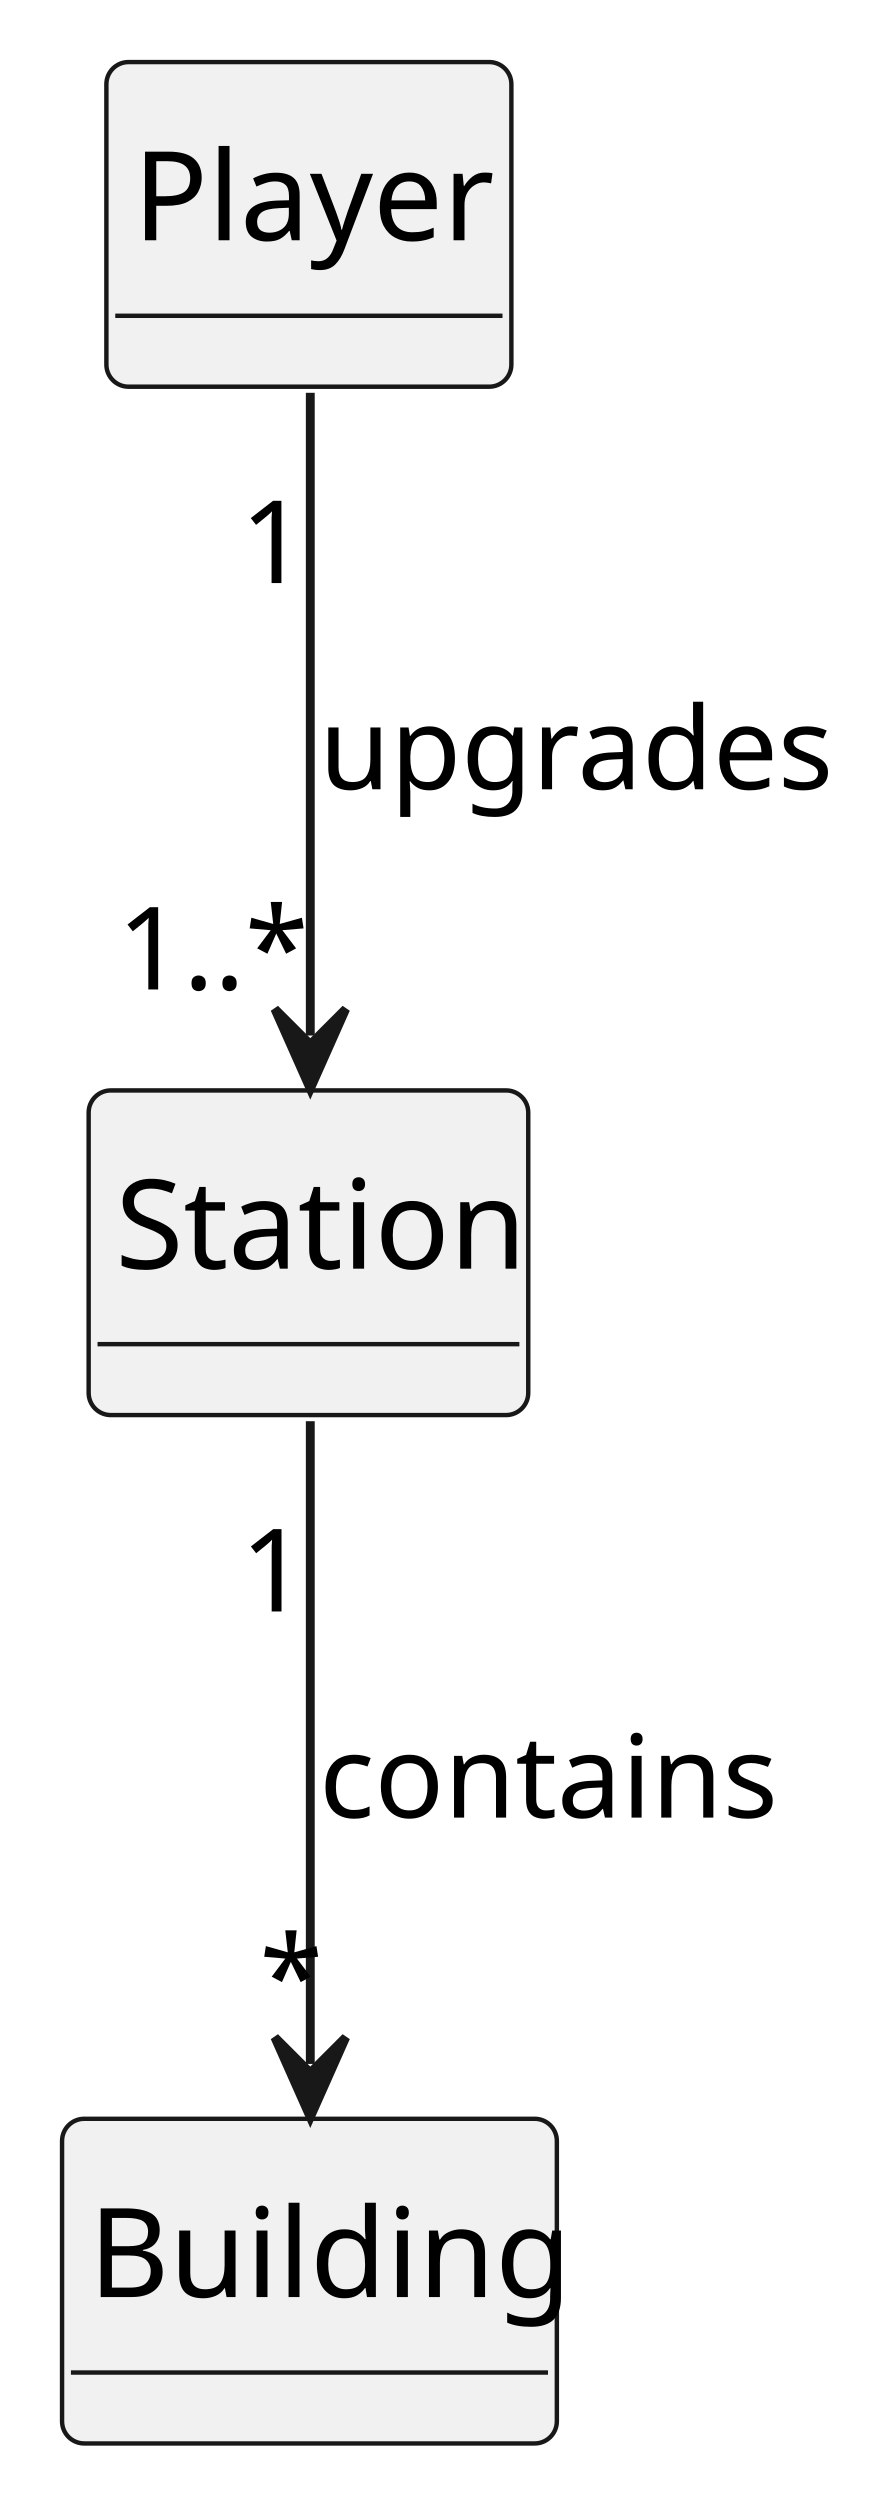
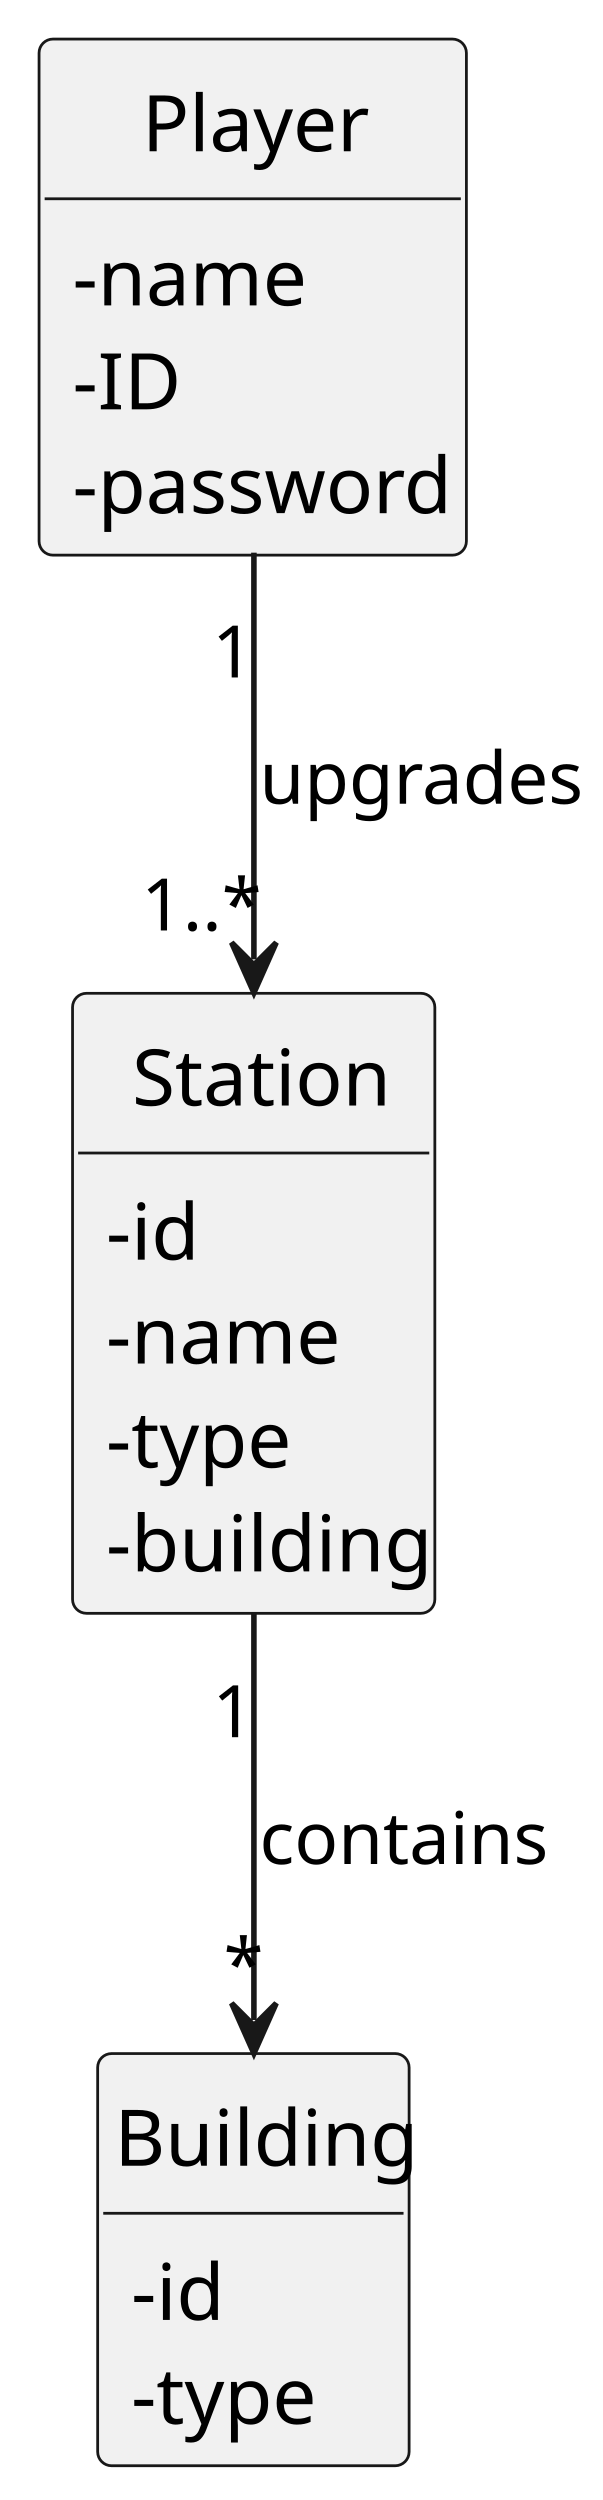
- <svg xmlns="http://www.w3.org/2000/svg" contentStyleType="text/css" height="282px" preserveAspectRatio="none" style="width:98px;height:282px;background:#FFFFFF;" version="1.1" viewBox="0 0 98 282" width="98px" zoomAndPan="magnify">
+ <svg xmlns="http://www.w3.org/2000/svg" contentStyleType="text/css" height="448px" preserveAspectRatio="none" style="width:108px;height:448px;background:#FFFFFF;" version="1.1" viewBox="0 0 108 448" width="108px" zoomAndPan="magnify">
  <defs />
  <g>
    <g id="elem_Player">
-       <rect codeLine="10" fill="#F1F1F1" height="36.621" id="Player" rx="2.5" ry="2.5" style="stroke:#181818;stroke-width:0.5;" width="45.683" x="12" y="7" />
-       <text fill="#000000" font-family="sans-serif" font-size="14" lengthAdjust="spacing" textLength="39.683" x="15" y="27.107">Player</text>
-       <line style="stroke:#181818;stroke-width:0.5;" x1="13" x2="56.683" y1="35.621" y2="35.621" />
+       <rect codeLine="10" fill="#F1F1F1" height="92.484" id="Player" rx="2.5" ry="2.5" style="stroke:#181818;stroke-width:0.5;" width="76.579" x="7" y="7" />
+       <text fill="#000000" font-family="sans-serif" font-size="14" lengthAdjust="spacing" textLength="39.683" x="25.448" y="27.107">Player</text>
+       <line style="stroke:#181818;stroke-width:0.5;" x1="8" x2="82.579" y1="35.621" y2="35.621" />
+       <text fill="#000000" font-family="sans-serif" font-size="14" lengthAdjust="spacing" textLength="39.683" x="13" y="54.728">-name</text>
+       <text fill="#000000" font-family="sans-serif" font-size="14" lengthAdjust="spacing" textLength="18.662" x="13" y="73.35">-ID</text>
+       <text fill="#000000" font-family="sans-serif" font-size="14" lengthAdjust="spacing" textLength="64.579" x="13" y="91.971">-password</text>
    </g>
    <g id="elem_Station">
-       <rect codeLine="14" fill="#F1F1F1" height="36.621" id="Station" rx="2.5" ry="2.5" style="stroke:#181818;stroke-width:0.5;" width="49.586" x="10" y="123" />
-       <text fill="#000000" font-family="sans-serif" font-size="14" lengthAdjust="spacing" textLength="43.586" x="13" y="143.107">Station</text>
-       <line style="stroke:#181818;stroke-width:0.5;" x1="11" x2="58.586" y1="151.621" y2="151.621" />
+       <rect codeLine="16" fill="#F1F1F1" height="111.106" id="Station" rx="2.5" ry="2.5" style="stroke:#181818;stroke-width:0.5;" width="64.924" x="13" y="178" />
+       <text fill="#000000" font-family="sans-serif" font-size="14" lengthAdjust="spacing" textLength="43.586" x="23.669" y="198.107">Station</text>
+       <line style="stroke:#181818;stroke-width:0.5;" x1="14" x2="76.924" y1="206.621" y2="206.621" />
+       <text fill="#000000" font-family="sans-serif" font-size="14" lengthAdjust="spacing" textLength="15.559" x="19" y="225.728">-id</text>
+       <text fill="#000000" font-family="sans-serif" font-size="14" lengthAdjust="spacing" textLength="39.683" x="19" y="244.35">-name</text>
+       <text fill="#000000" font-family="sans-serif" font-size="14" lengthAdjust="spacing" textLength="31.124" x="19" y="262.971">-type</text>
+       <text fill="#000000" font-family="sans-serif" font-size="14" lengthAdjust="spacing" textLength="52.924" x="19" y="281.592">-building</text>
    </g>
    <g id="elem_Building">
-       <rect codeLine="18" fill="#F1F1F1" height="36.621" id="Building" rx="2.5" ry="2.5" style="stroke:#181818;stroke-width:0.5;" width="55.813" x="7" y="239" />
-       <text fill="#000000" font-family="sans-serif" font-size="14" lengthAdjust="spacing" textLength="49.813" x="10" y="259.107">Building</text>
-       <line style="stroke:#181818;stroke-width:0.5;" x1="8" x2="61.813" y1="267.621" y2="267.621" />
+       <rect codeLine="23" fill="#F1F1F1" height="73.863" id="Building" rx="2.5" ry="2.5" style="stroke:#181818;stroke-width:0.5;" width="55.813" x="17.5" y="368" />
+       <text fill="#000000" font-family="sans-serif" font-size="14" lengthAdjust="spacing" textLength="49.813" x="20.5" y="388.107">Building</text>
+       <line style="stroke:#181818;stroke-width:0.5;" x1="18.5" x2="72.314" y1="396.621" y2="396.621" />
+       <text fill="#000000" font-family="sans-serif" font-size="14" lengthAdjust="spacing" textLength="15.559" x="23.5" y="415.728">-id</text>
+       <text fill="#000000" font-family="sans-serif" font-size="14" lengthAdjust="spacing" textLength="31.124" x="23.5" y="434.35">-type</text>
    </g>
    <g id="link_Player_Station">
-       <path codeLine="22" d="M35,44.31 C35,65.73 35,95.45 35,116.81 " fill="none" id="Player-to-Station" style="stroke:#181818;stroke-width:1.0;" />
-       <polygon fill="#181818" points="35,122.81,39,113.81,35,117.81,31,113.81,35,122.81" style="stroke:#181818;stroke-width:1.0;" />
-       <text fill="#000000" font-family="sans-serif" font-size="13" lengthAdjust="spacing" textLength="54.209" x="36" y="89.028">upgrades</text>
-       <text fill="#000000" font-family="sans-serif" font-size="13" lengthAdjust="spacing" textLength="7.23" x="27.133" y="65.768">1</text>
-       <text fill="#000000" font-family="sans-serif" font-size="13" lengthAdjust="spacing" textLength="19.513" x="13.232" y="111.614">1..*</text>
+       <path codeLine="28" d="M45.5,99.04 C45.5,123 45.5,146.65 45.5,171.91 " fill="none" id="Player-to-Station" style="stroke:#181818;stroke-width:1.0;" />
+       <polygon fill="#181818" points="45.5,177.91,49.5,168.91,45.5,172.91,41.5,168.91,45.5,177.91" style="stroke:#181818;stroke-width:1.0;" />
+       <text fill="#000000" font-family="sans-serif" font-size="13" lengthAdjust="spacing" textLength="54.209" x="46.5" y="144.028">upgrades</text>
+       <text fill="#000000" font-family="sans-serif" font-size="13" lengthAdjust="spacing" textLength="7.23" x="38.014" y="121.405">1</text>
+       <text fill="#000000" font-family="sans-serif" font-size="13" lengthAdjust="spacing" textLength="19.513" x="25.32" y="166.739">1..*</text>
    </g>
    <g id="link_Station_Building">
-       <path codeLine="23" d="M35,160.31 C35,181.73 35,211.45 35,232.81 " fill="none" id="Station-to-Building" style="stroke:#181818;stroke-width:1.0;" />
-       <polygon fill="#181818" points="35,238.81,39,229.81,35,233.81,31,229.81,35,238.81" style="stroke:#181818;stroke-width:1.0;" />
-       <text fill="#000000" font-family="sans-serif" font-size="13" lengthAdjust="spacing" textLength="48.42" x="36" y="205.028">contains</text>
-       <text fill="#000000" font-family="sans-serif" font-size="13" lengthAdjust="spacing" textLength="7.23" x="27.146" y="181.768">1</text>
-       <text fill="#000000" font-family="sans-serif" font-size="13" lengthAdjust="spacing" textLength="5.059" x="29.272" y="227.614">*</text>
+       <path codeLine="29" d="M45.5,289.06 C45.5,314.9 45.5,339.05 45.5,361.98 " fill="none" id="Station-to-Building" style="stroke:#181818;stroke-width:1.0;" />
+       <polygon fill="#181818" points="45.5,367.98,49.5,358.98,45.5,362.98,41.5,358.98,45.5,367.98" style="stroke:#181818;stroke-width:1.0;" />
+       <text fill="#000000" font-family="sans-serif" font-size="13" lengthAdjust="spacing" textLength="48.42" x="46.5" y="334.028">contains</text>
+       <text fill="#000000" font-family="sans-serif" font-size="13" lengthAdjust="spacing" textLength="7.23" x="38.071" y="311.308">1</text>
+       <text fill="#000000" font-family="sans-serif" font-size="13" lengthAdjust="spacing" textLength="5.059" x="40.062" y="356.655">*</text>
    </g>
  </g>
</svg>
